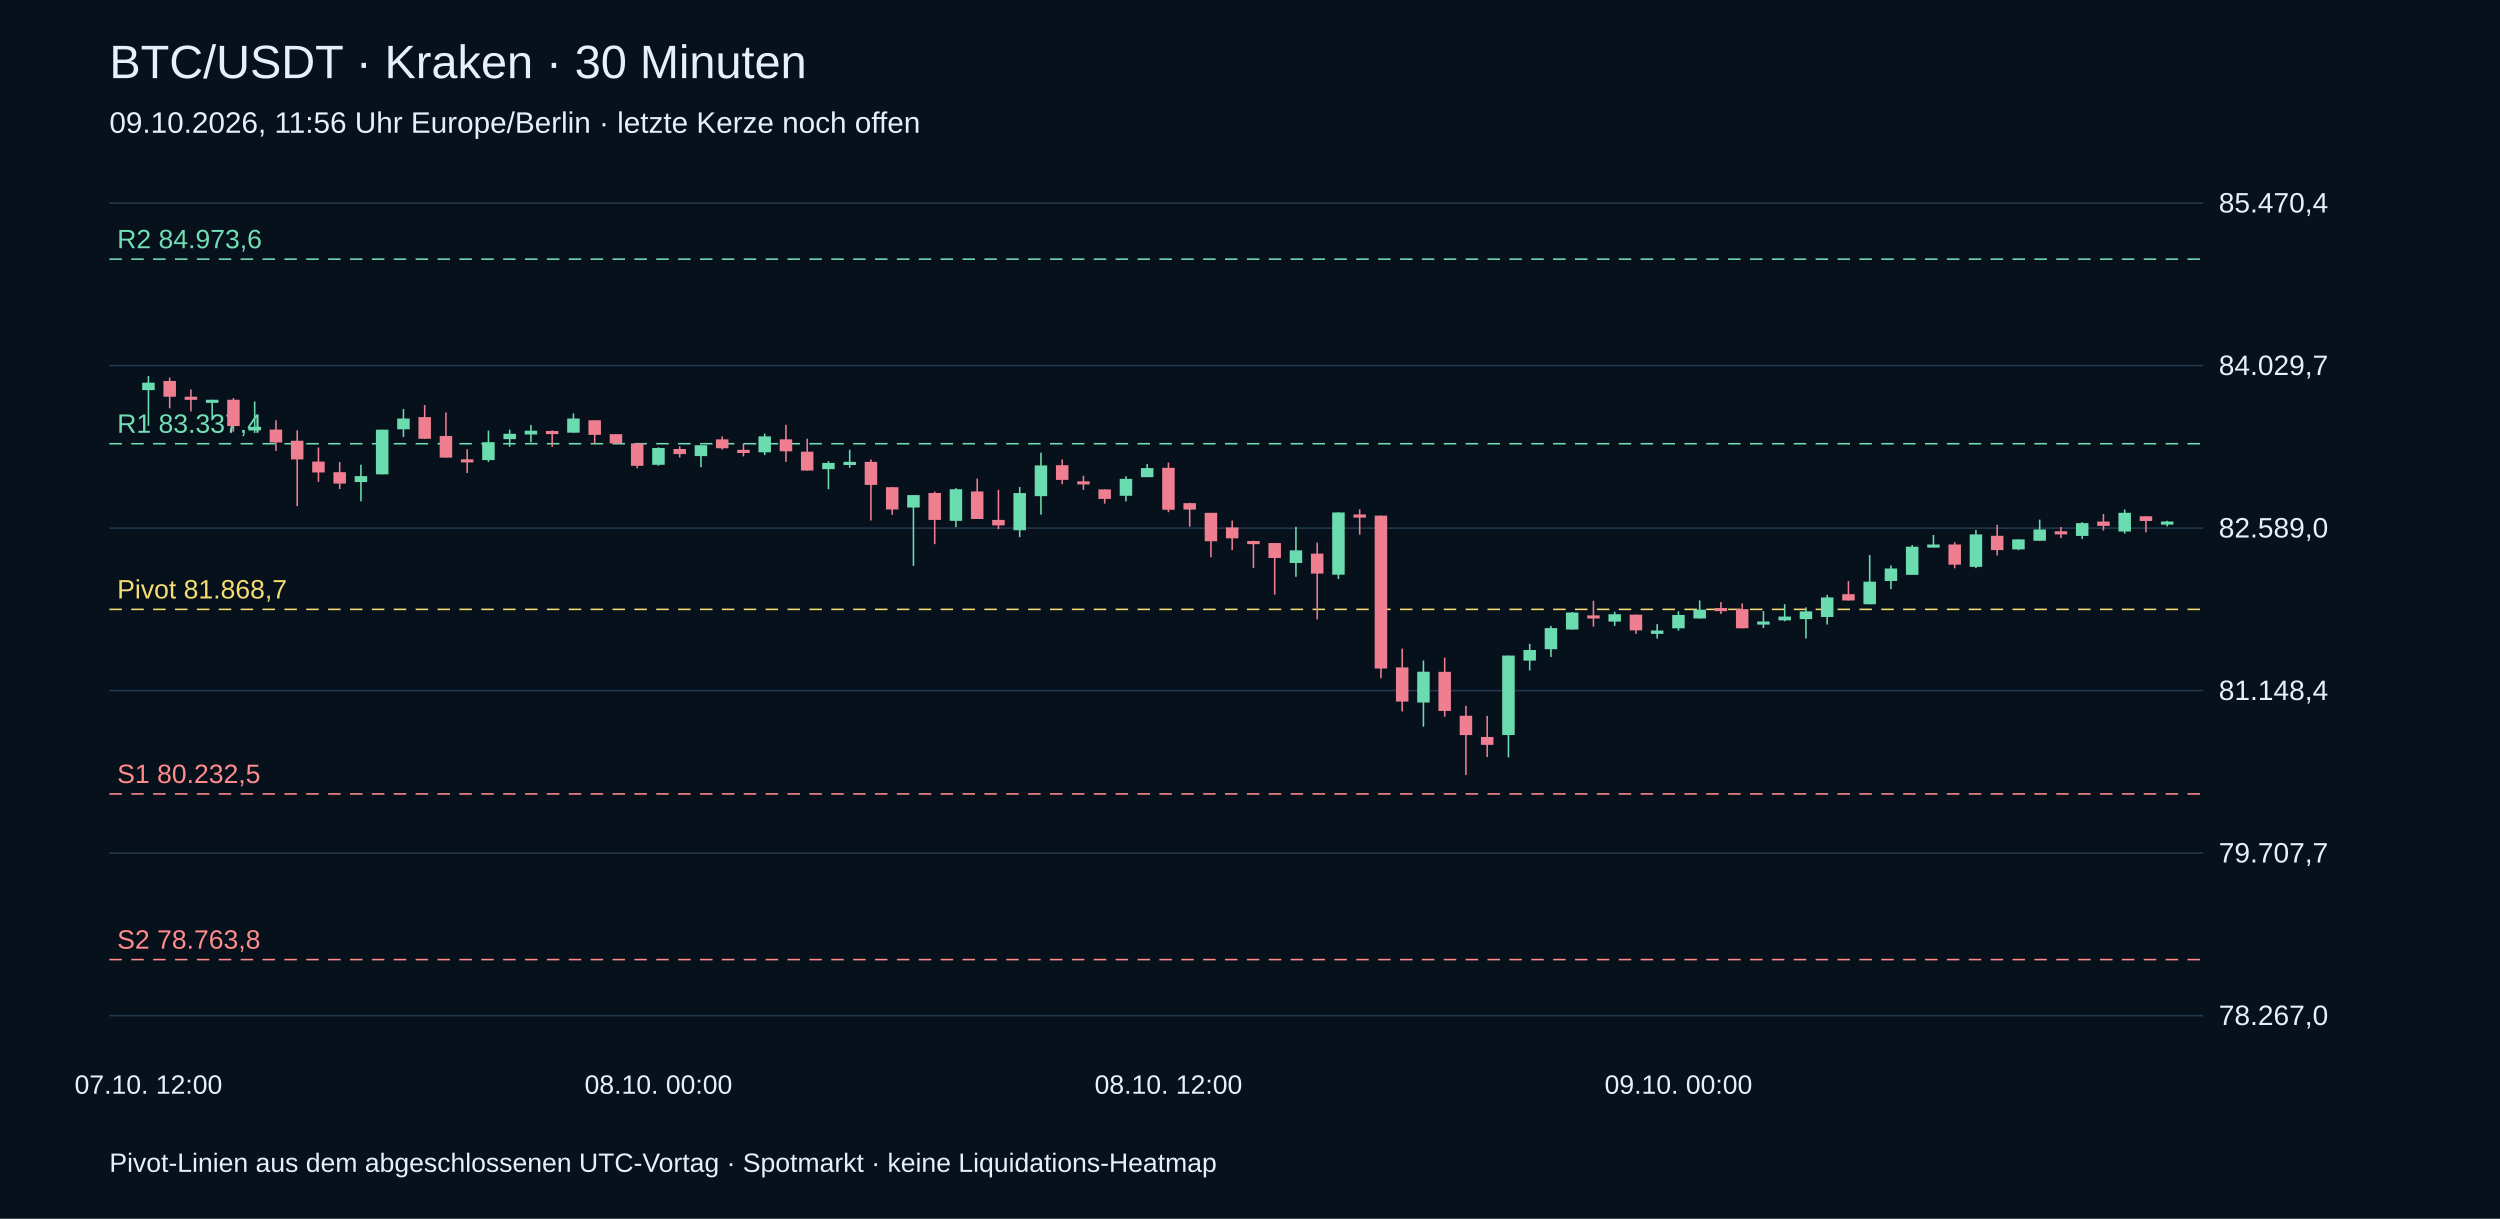
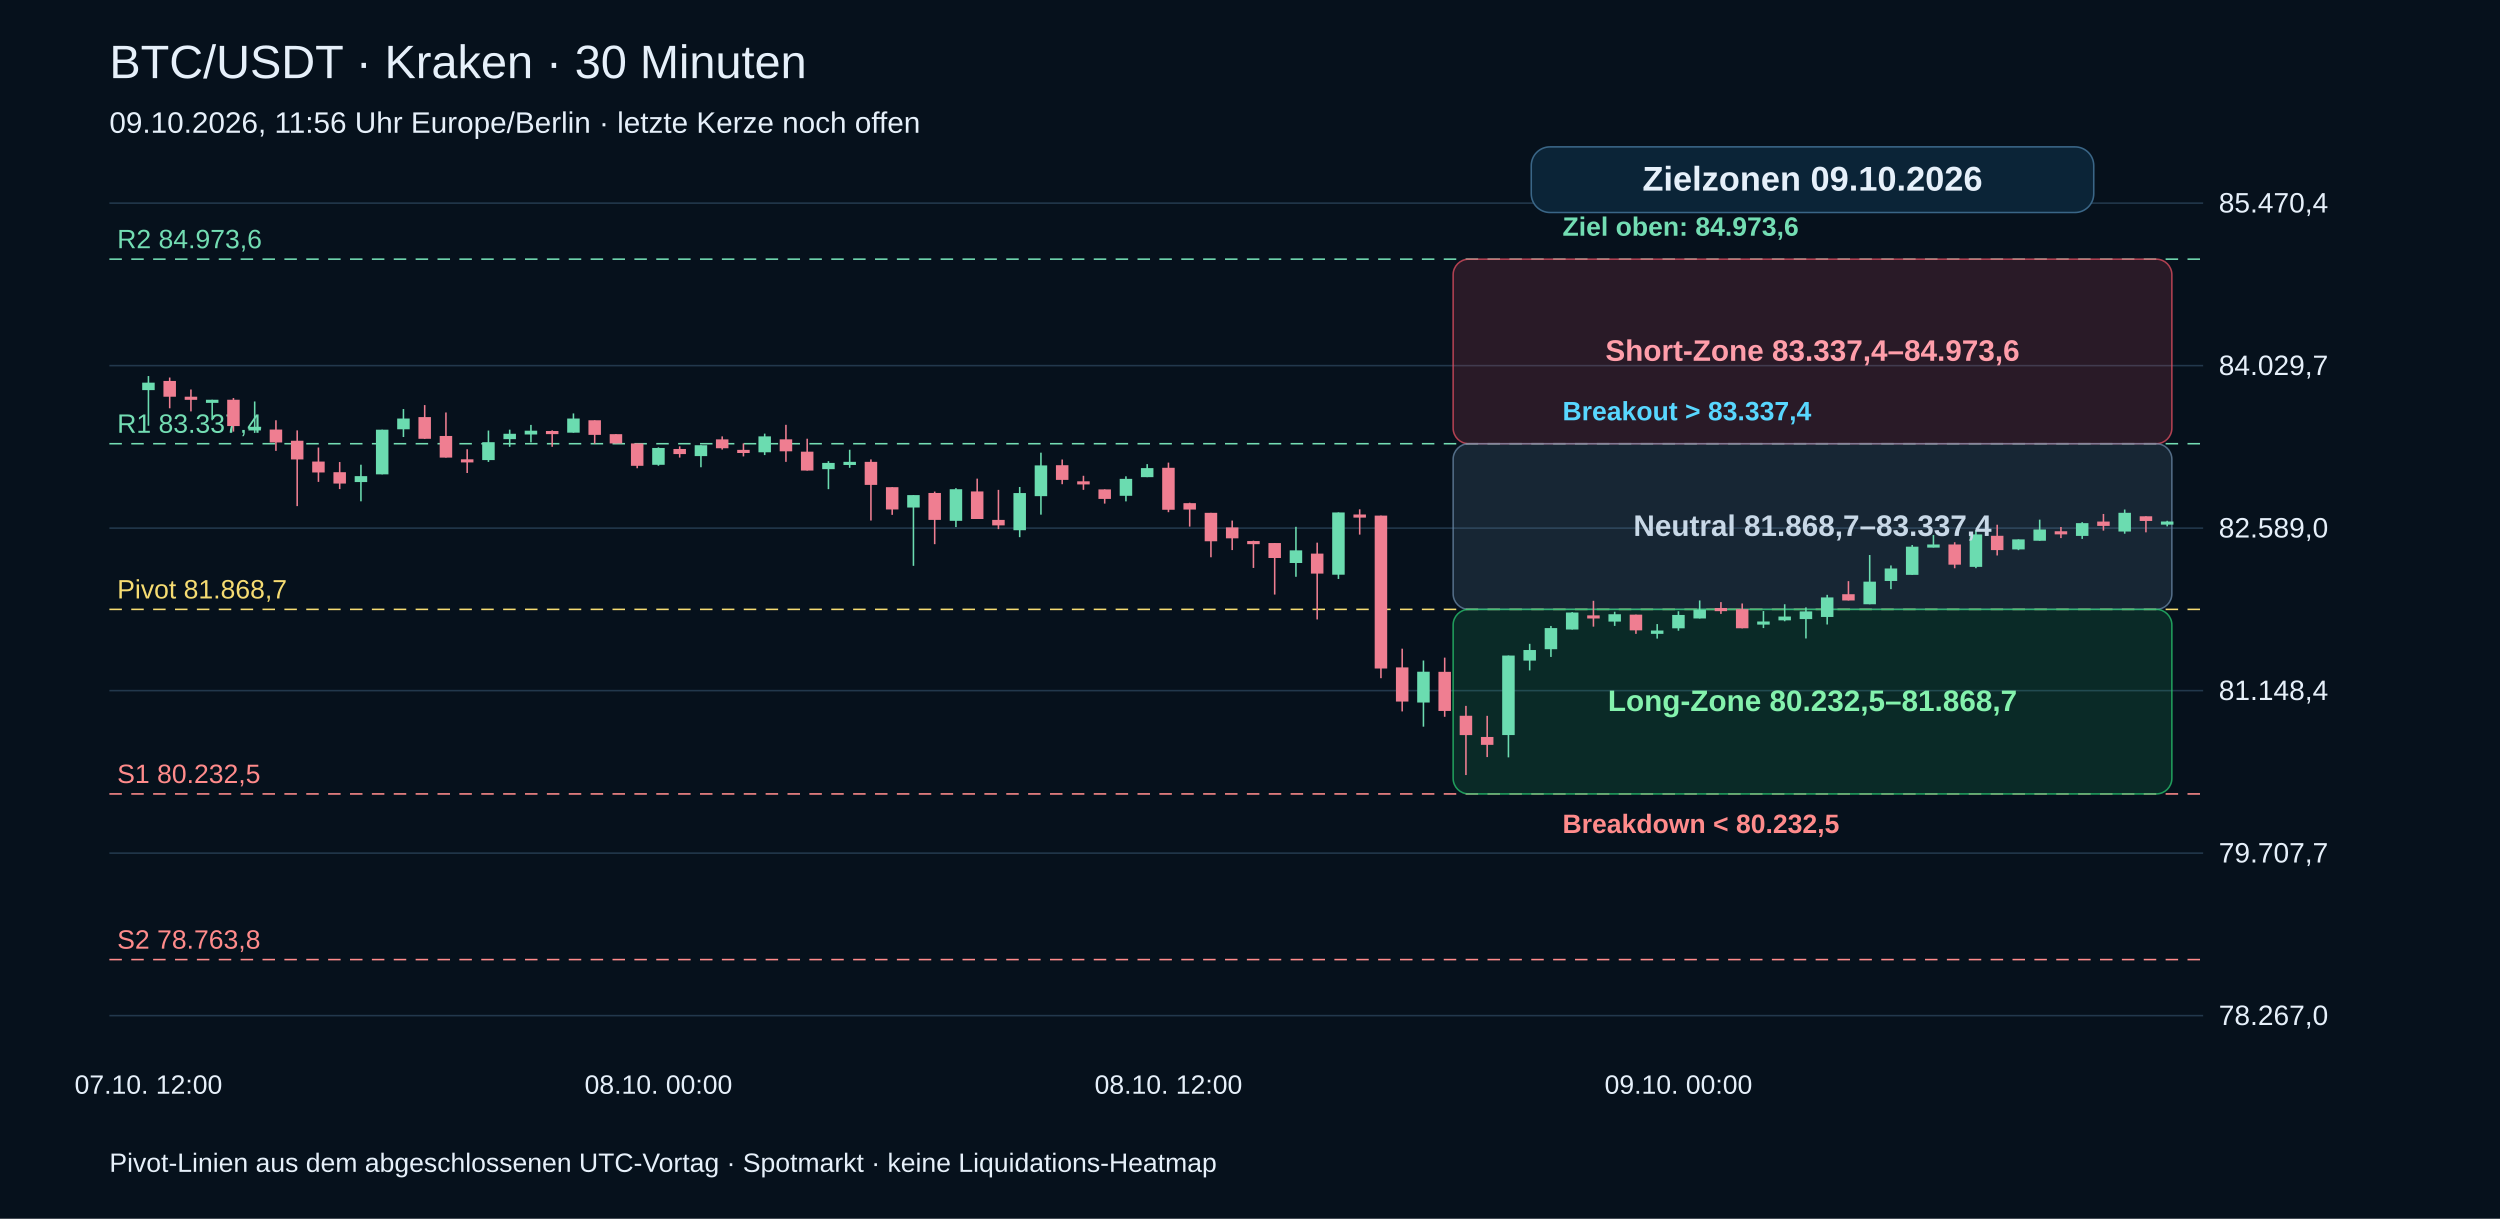
<svg xmlns="http://www.w3.org/2000/svg" viewBox="0 0 1600 780" role="img" aria-label="BTC 30-Minuten-Kerzen von Kraken">
  <rect width="1600" height="780" fill="#06111c" />
  <g font-family="Arial" fill="#e6f0fa">
    <text x="70" y="50" font-size="30">BTC/USDT · Kraken · 30 Minuten</text>
    <text x="70" y="85" font-size="19">09.10.2026, 11:56 Uhr Europe/Berlin · letzte Kerze noch offen</text>
    <path d="M70 650.0 H1410" stroke="#22384c" />
    <text x="1420" y="656.0" font-size="18">78.267,0</text>
    <path d="M70 546 H1410" stroke="#22384c" />
    <text x="1420" y="552" font-size="18">79.707,7</text>
    <path d="M70 442 H1410" stroke="#22384c" />
    <text x="1420" y="448" font-size="18">81.148,4</text>
    <path d="M70 338 H1410" stroke="#22384c" />
    <text x="1420" y="344" font-size="18">82.589,0</text>
    <path d="M70 234 H1410" stroke="#22384c" />
    <text x="1420" y="240" font-size="18">84.029,7</text>
    <path d="M70 130.0 H1410" stroke="#22384c" />
    <text x="1420" y="136.0" font-size="18">85.470,4</text>
    <path d="M70 614.138 H1410" stroke="#ff8b8b" stroke-dasharray="8 6" />
    <text x="75" y="607.138" fill="#ff8b8b" font-size="17">S2 78.763,8</text>
    <path d="M70 508.115 H1410" stroke="#ff8b8b" stroke-dasharray="8 6" />
    <text x="75" y="501.115" fill="#ff8b8b" font-size="17">S1 80.232,5</text>
    <path d="M70 390.0 H1410" stroke="#f6dc72" stroke-dasharray="8 6" />
    <text x="75" y="383.0" fill="#f6dc72" font-size="17">Pivot 81.868,7</text>
    <path d="M70 283.977 H1410" stroke="#73ddb3" stroke-dasharray="8 6" />
    <text x="75" y="276.977" fill="#73ddb3" font-size="17">R1 83.337,4</text>
    <path d="M70 165.862 H1410" stroke="#73ddb3" stroke-dasharray="8 6" />
    <text x="75" y="158.862" fill="#73ddb3" font-size="17">R2 84.973,6</text>
+     <g>
+       <rect x="930" y="165.862" width="460" height="118.115" rx="10" fill="#e44f61" fill-opacity="0.16" stroke="#e44f61" stroke-opacity="0.75" />
+       <rect x="930" y="283.977" width="460" height="106.023" rx="10" fill="#6f8fae" fill-opacity="0.17" stroke="#6f8fae" stroke-opacity="0.7" />
+       <rect x="930" y="390" width="460" height="118.115" rx="10" fill="#28c76f" fill-opacity="0.14" stroke="#28c76f" stroke-opacity="0.75" />
+     </g>
    <path d="M95.0 240.664 V272.47" stroke="#6bdcb0" />
    <rect x="91.0" y="244.901" width="8" height="4.772" fill="#6bdcb0" />
    <text x="95.0" y="700" text-anchor="middle" font-size="17">07.10. 12:00</text>
    <path d="M108.6 241.617 V261.302" stroke="#ef7e91" />
    <rect x="104.6" y="243.804" width="8" height="10.099" fill="#ef7e91" />
    <path d="M122.2 249.276 V263.295" stroke="#ef7e91" />
    <rect x="118.2" y="253.889" width="8" height="2" fill="#ef7e91" />
    <path d="M135.8 255.838 V268.947" stroke="#6bdcb0" />
    <rect x="131.8" y="255.838" width="8" height="2" fill="#6bdcb0" />
    <path d="M149.4 254.74 V276.238" stroke="#ef7e91" />
    <rect x="145.4" y="255.838" width="8" height="16.842" fill="#ef7e91" />
    <path d="M163.0 256.942 V277.061" stroke="#6bdcb0" />
    <rect x="159.0" y="273.495" width="8" height="2" fill="#6bdcb0" />
    <path d="M176.6 268.969 V288.561" stroke="#ef7e91" />
    <rect x="172.6" y="274.91" width="8" height="8.273" fill="#ef7e91" />
    <path d="M190.2 275.451 V323.911" stroke="#ef7e91" />
    <rect x="186.2" y="282.078" width="8" height="11.969" fill="#ef7e91" />
    <path d="M203.8 286.417 V308.405" stroke="#ef7e91" />
    <rect x="199.8" y="295.397" width="8" height="6.981" fill="#ef7e91" />
    <path d="M217.4 295.7 V313.004" stroke="#ef7e91" />
    <rect x="213.4" y="302.204" width="8" height="7.269" fill="#ef7e91" />
    <path d="M231.0 297.418 V320.851" stroke="#6bdcb0" />
    <rect x="227.0" y="304.724" width="8" height="3.79" fill="#6bdcb0" />
    <path d="M244.6 275.004 V303.59" stroke="#6bdcb0" />
    <rect x="240.6" y="275.004" width="8" height="28.587" fill="#6bdcb0" />
    <path d="M258.2 261.779 V279.689" stroke="#6bdcb0" />
    <rect x="254.2" y="267.864" width="8" height="6.88" fill="#6bdcb0" />
    <path d="M271.8 259.252 V280.974" stroke="#ef7e91" />
    <rect x="267.8" y="266.94" width="8" height="13.889" fill="#ef7e91" />
    <path d="M285.4 263.981 V292.863" stroke="#ef7e91" />
    <rect x="281.4" y="279.025" width="8" height="13.839" fill="#ef7e91" />
    <path d="M299.0 287.507 V302.717" stroke="#ef7e91" />
    <rect x="295.0" y="293.953" width="8" height="2" fill="#ef7e91" />
    <path d="M312.6 275.552 V295.628" stroke="#6bdcb0" />
    <rect x="308.6" y="283.009" width="8" height="11.442" fill="#6bdcb0" />
    <path d="M326.2 274.982 V285.962" stroke="#6bdcb0" />
    <rect x="322.2" y="277.617" width="8" height="3.436" fill="#6bdcb0" />
    <path d="M339.8 271.936 V283.118" stroke="#6bdcb0" />
    <rect x="335.8" y="275.646" width="8" height="2.433" fill="#6bdcb0" />
    <path d="M353.4 275.394 V285.962" stroke="#ef7e91" />
    <rect x="349.4" y="275.841" width="8" height="2" fill="#ef7e91" />
    <path d="M367.0 264.594 V276.917" stroke="#6bdcb0" />
    <rect x="363.0" y="267.864" width="8" height="9.052" fill="#6bdcb0" />
    <path d="M380.6 268.962 V283.991" stroke="#ef7e91" />
    <rect x="376.6" y="268.962" width="8" height="9.356" fill="#ef7e91" />
    <path d="M394.2 277.862 V283.804" stroke="#ef7e91" />
    <rect x="390.2" y="277.862" width="8" height="5.934" fill="#ef7e91" />
    <path d="M407.8 283.804 V299.671" stroke="#ef7e91" />
    <rect x="403.8" y="283.804" width="8" height="14.322" fill="#ef7e91" />
    <path d="M421.4 286.309 V298.097" stroke="#6bdcb0" />
    <rect x="417.4" y="286.698" width="8" height="10.778" fill="#6bdcb0" />
    <text x="421.4" y="700" text-anchor="middle" font-size="17">08.10. 00:00</text>
    <path d="M435.0 285.666 V292.849" stroke="#ef7e91" />
    <rect x="431.0" y="287.348" width="8" height="3.256" fill="#ef7e91" />
    <path d="M448.6 284.944 V299.035" stroke="#6bdcb0" />
    <rect x="444.6" y="284.944" width="8" height="6.959" fill="#6bdcb0" />
    <path d="M462.2 279.285 V287.738" stroke="#ef7e91" />
    <rect x="458.2" y="281.198" width="8" height="5.681" fill="#ef7e91" />
    <path d="M475.8 283.775 V292.105" stroke="#ef7e91" />
    <rect x="471.8" y="287.918" width="8" height="2" fill="#ef7e91" />
    <path d="M489.4 277.523 V291.246" stroke="#6bdcb0" />
    <rect x="485.4" y="279.277" width="8" height="10.186" fill="#6bdcb0" />
    <path d="M503.0 271.885 V295.592" stroke="#ef7e91" />
    <rect x="499.0" y="281.169" width="8" height="7.666" fill="#ef7e91" />
    <path d="M516.6 280.786 V301.158" stroke="#ef7e91" />
    <rect x="512.6" y="289.073" width="8" height="12.084" fill="#ef7e91" />
    <path d="M530.2 295.13 V313.069" stroke="#6bdcb0" />
    <rect x="526.2" y="296.271" width="8" height="3.992" fill="#6bdcb0" />
    <path d="M543.8 287.846 V299.389" stroke="#6bdcb0" />
    <rect x="539.8" y="295.585" width="8" height="2" fill="#6bdcb0" />
    <path d="M557.4 294.018 V333.137" stroke="#ef7e91" />
    <rect x="553.4" y="295.592" width="8" height="14.741" fill="#ef7e91" />
    <path d="M571.0 311.798 V329.499" stroke="#ef7e91" />
    <rect x="567.0" y="311.798" width="8" height="14.264" fill="#ef7e91" />
    <path d="M584.6 316.866 V362.142" stroke="#6bdcb0" />
    <rect x="580.6" y="316.866" width="8" height="7.948" fill="#6bdcb0" />
    <path d="M598.2 314.606 V348.268" stroke="#ef7e91" />
    <rect x="594.2" y="315.502" width="8" height="17.231" fill="#ef7e91" />
    <path d="M611.8 312.412 V337.324" stroke="#6bdcb0" />
    <rect x="607.8" y="313.098" width="8" height="20.234" fill="#6bdcb0" />
    <path d="M625.4 306.326 V332.163" stroke="#ef7e91" />
    <rect x="621.4" y="314.52" width="8" height="17.643" fill="#ef7e91" />
    <path d="M639.0 313.516 V338.645" stroke="#ef7e91" />
    <rect x="635.0" y="332.74" width="8" height="3.508" fill="#ef7e91" />
    <path d="M652.6 311.676 V343.778" stroke="#6bdcb0" />
    <rect x="648.6" y="315.559" width="8" height="23.786" fill="#6bdcb0" />
    <path d="M666.2 289.709 V329.383" stroke="#6bdcb0" />
    <rect x="662.2" y="297.859" width="8" height="19.679" fill="#6bdcb0" />
    <path d="M679.8 294.09 V309.892" stroke="#ef7e91" />
    <rect x="675.8" y="297.729" width="8" height="9.399" fill="#ef7e91" />
    <path d="M693.4 304.5 V313.502" stroke="#ef7e91" />
    <rect x="689.4" y="308.037" width="8" height="2" fill="#ef7e91" />
    <path d="M707.0 313.213 V322.302" stroke="#ef7e91" />
    <rect x="703.0" y="313.213" width="8" height="6.093" fill="#ef7e91" />
    <path d="M720.6 304.832 V320.887" stroke="#6bdcb0" />
    <rect x="716.6" y="306.478" width="8" height="10.843" fill="#6bdcb0" />
    <path d="M734.2 297.05 V305.373" stroke="#6bdcb0" />
    <rect x="730.2" y="299.591" width="8" height="5.782" fill="#6bdcb0" />
    <path d="M747.8 296.076 V327.795" stroke="#ef7e91" />
    <rect x="743.8" y="299.389" width="8" height="26.861" fill="#ef7e91" />
    <text x="747.8" y="700" text-anchor="middle" font-size="17">08.10. 12:00</text>
    <path d="M761.4 321.746 V337.021" stroke="#ef7e91" />
    <rect x="757.4" y="322.02" width="8" height="4.1" fill="#ef7e91" />
    <path d="M775.0 328.214 V356.649" stroke="#ef7e91" />
    <rect x="771.0" y="328.214" width="8" height="18.199" fill="#ef7e91" />
    <path d="M788.6 333.166 V352.043" stroke="#ef7e91" />
    <rect x="784.6" y="337.548" width="8" height="6.988" fill="#ef7e91" />
    <path d="M802.2 346.044 V363.478" stroke="#ef7e91" />
    <rect x="798.2" y="346.268" width="8" height="2" fill="#ef7e91" />
    <path d="M815.8 347.553 V380.522" stroke="#ef7e91" />
    <rect x="811.8" y="347.553" width="8" height="9.565" fill="#ef7e91" />
    <path d="M829.4 337.158 V369.145" stroke="#6bdcb0" />
    <rect x="825.4" y="352.224" width="8" height="8.092" fill="#6bdcb0" />
    <path d="M843.0 347.308 V396.446" stroke="#ef7e91" />
    <rect x="839.0" y="354.31" width="8" height="12.792" fill="#ef7e91" />
    <path d="M856.6 327.968 V370.531" stroke="#6bdcb0" />
    <rect x="852.6" y="327.976" width="8" height="39.834" fill="#6bdcb0" />
    <path d="M870.2 325.954 V342.153" stroke="#ef7e91" />
    <rect x="866.2" y="329.275" width="8" height="2" fill="#ef7e91" />
    <path d="M883.8 329.99 V434.049" stroke="#ef7e91" />
    <rect x="879.8" y="329.99" width="8" height="97.859" fill="#ef7e91" />
    <path d="M897.4 415.158 V455.309" stroke="#ef7e91" />
    <rect x="893.4" y="427.134" width="8" height="21.859" fill="#ef7e91" />
    <path d="M911.0 422.73 V465.069" stroke="#6bdcb0" />
    <rect x="907.0" y="429.899" width="8" height="19.722" fill="#6bdcb0" />
    <path d="M924.6 420.882 V458.745" stroke="#ef7e91" />
    <rect x="920.6" y="429.971" width="8" height="25.035" fill="#ef7e91" />
    <path d="M938.2 451.757 V496.023" stroke="#ef7e91" />
    <rect x="934.2" y="458.088" width="8" height="12.373" fill="#ef7e91" />
    <path d="M951.8 458.131 V484.524" stroke="#ef7e91" />
    <rect x="947.8" y="471.66" width="8" height="5.046" fill="#ef7e91" />
    <path d="M965.4 419.554 V484.718" stroke="#6bdcb0" />
    <rect x="961.4" y="419.554" width="8" height="50.878" fill="#6bdcb0" />
    <path d="M979.0 412.039 V429.083" stroke="#6bdcb0" />
    <rect x="975.0" y="416.017" width="8" height="6.771" fill="#6bdcb0" />
    <path d="M992.6 400.604 V420.442" stroke="#6bdcb0" />
    <rect x="988.6" y="401.976" width="8" height="13.514" fill="#6bdcb0" />
    <path d="M1006.2 391.747 V402.893" stroke="#6bdcb0" />
    <rect x="1002.2" y="392.014" width="8" height="10.879" fill="#6bdcb0" />
    <path d="M1019.8 384.521 V401.052" stroke="#ef7e91" />
    <rect x="1015.8" y="393.84" width="8" height="2" fill="#ef7e91" />
    <path d="M1033.4 391.523 V400.568" stroke="#6bdcb0" />
    <rect x="1029.4" y="393.119" width="8" height="4.699" fill="#6bdcb0" />
    <path d="M1047.0 393.378 V405.672" stroke="#ef7e91" />
    <rect x="1043.0" y="393.378" width="8" height="10.056" fill="#ef7e91" />
    <path d="M1060.6 399.413 V408.697" stroke="#6bdcb0" />
    <rect x="1056.6" y="403.528" width="8" height="2.137" fill="#6bdcb0" />
    <path d="M1074.2 391.198 V403.665" stroke="#6bdcb0" />
    <rect x="1070.2" y="393.581" width="8" height="8.54" fill="#6bdcb0" />
    <text x="1074.2" y="700" text-anchor="middle" font-size="17">09.10. 00:00</text>
    <path d="M1087.8 384.29 V395.818" stroke="#6bdcb0" />
    <rect x="1083.8" y="390.173" width="8" height="5.645" fill="#6bdcb0" />
    <path d="M1101.4 385.337 V392.902" stroke="#ef7e91" />
    <rect x="1097.4" y="389.141" width="8" height="2" fill="#ef7e91" />
    <path d="M1115.0 386.225 V402.135" stroke="#ef7e91" />
    <rect x="1111.0" y="389.848" width="8" height="12.243" fill="#ef7e91" />
    <path d="M1128.6 391.061 V401.962" stroke="#6bdcb0" />
    <rect x="1124.6" y="397.753" width="8" height="2" fill="#6bdcb0" />
    <path d="M1142.2 386.715 V397.616" stroke="#6bdcb0" />
    <rect x="1138.2" y="394.591" width="8" height="2.433" fill="#6bdcb0" />
    <path d="M1155.8 388.729 V408.617" stroke="#6bdcb0" />
    <rect x="1151.8" y="391.292" width="8" height="4.916" fill="#6bdcb0" />
    <path d="M1169.4 380.702 V399.68" stroke="#6bdcb0" />
    <rect x="1165.4" y="382.355" width="8" height="12.503" fill="#6bdcb0" />
    <path d="M1183.0 371.931 V384.304" stroke="#ef7e91" />
    <rect x="1179.0" y="380.298" width="8" height="4.006" fill="#ef7e91" />
    <path d="M1196.6 355.205 V386.723" stroke="#6bdcb0" />
    <rect x="1192.6" y="372.263" width="8" height="14.459" fill="#6bdcb0" />
    <path d="M1210.2 361.883 V377.049" stroke="#6bdcb0" />
    <rect x="1206.2" y="363.832" width="8" height="7.991" fill="#6bdcb0" />
    <path d="M1223.8 348.802 V367.91" stroke="#6bdcb0" />
    <rect x="1219.8" y="349.878" width="8" height="18.033" fill="#6bdcb0" />
    <path d="M1237.4 342.413 V350.397" stroke="#6bdcb0" />
    <rect x="1233.4" y="348.47" width="8" height="2" fill="#6bdcb0" />
    <path d="M1251.0 347.033 V363.687" stroke="#ef7e91" />
    <rect x="1247.0" y="348.47" width="8" height="12.915" fill="#ef7e91" />
    <path d="M1264.6 339.215 V363.637" stroke="#6bdcb0" />
    <rect x="1260.6" y="342.024" width="8" height="20.776" fill="#6bdcb0" />
    <path d="M1278.2 335.83 V355.508" stroke="#ef7e91" />
    <rect x="1274.2" y="342.911" width="8" height="9.146" fill="#ef7e91" />
    <path d="M1291.8 345.207 V352.101" stroke="#6bdcb0" />
    <rect x="1287.8" y="345.207" width="8" height="6.418" fill="#6bdcb0" />
    <path d="M1305.4 332.567 V346.073" stroke="#6bdcb0" />
    <rect x="1301.4" y="338.862" width="8" height="7.212" fill="#6bdcb0" />
    <path d="M1319.0 337.281 V344.377" stroke="#ef7e91" />
    <rect x="1315.0" y="340.002" width="8" height="2" fill="#ef7e91" />
    <path d="M1332.6 334.184 V344.904" stroke="#6bdcb0" />
    <rect x="1328.6" y="334.805" width="8" height="8.179" fill="#6bdcb0" />
    <path d="M1346.2 328.943 V339.598" stroke="#ef7e91" />
    <rect x="1342.2" y="333.801" width="8" height="2.779" fill="#ef7e91" />
    <path d="M1359.8 326.092 V341.569" stroke="#6bdcb0" />
    <rect x="1355.8" y="328.192" width="8" height="11.991" fill="#6bdcb0" />
    <path d="M1373.4 330.423 V340.695" stroke="#ef7e91" />
    <rect x="1369.4" y="330.423" width="8" height="2.996" fill="#ef7e91" />
    <path d="M1387.0 333.303 V336.869" stroke="#6bdcb0" />
    <rect x="1383.0" y="333.765" width="8" height="2" fill="#6bdcb0" />
+     <g font-family="Arial" font-weight="700">
+       <rect x="980" y="94" width="360" height="42" rx="12" fill="#0b2437" stroke="#3a6687" />
+       <text x="1160" y="122" text-anchor="middle" font-size="22" fill="#e6f0fa">Zielzonen 09.10.2026</text>
+       <text x="1160" y="230.919" text-anchor="middle" font-size="19" fill="#ff9eaa">Short-Zone 83.337,4–84.973,6</text>
+       <text x="1160" y="342.988" text-anchor="middle" font-size="19" fill="#c8d8e7">Neutral 81.868,7–83.337,4</text>
+       <text x="1160" y="455.057" text-anchor="middle" font-size="19" fill="#84f2ad">Long-Zone 80.232,5–81.868,7</text>
+       <text x="1000" y="268.977" font-size="17" fill="#58d7ff">Breakout &gt; 83.337,4</text>
+       <text x="1000" y="533.115" font-size="17" fill="#ff8b8b">Breakdown &lt; 80.232,5</text>
+       <text x="1000" y="150.862" font-size="17" fill="#73ddb3">Ziel oben: 84.973,6</text>
+     </g>
    <text x="70" y="750" font-size="17">Pivot-Linien aus dem abgeschlossenen UTC-Vortag · Spotmarkt · keine Liquidations-Heatmap</text>
  </g>
</svg>
